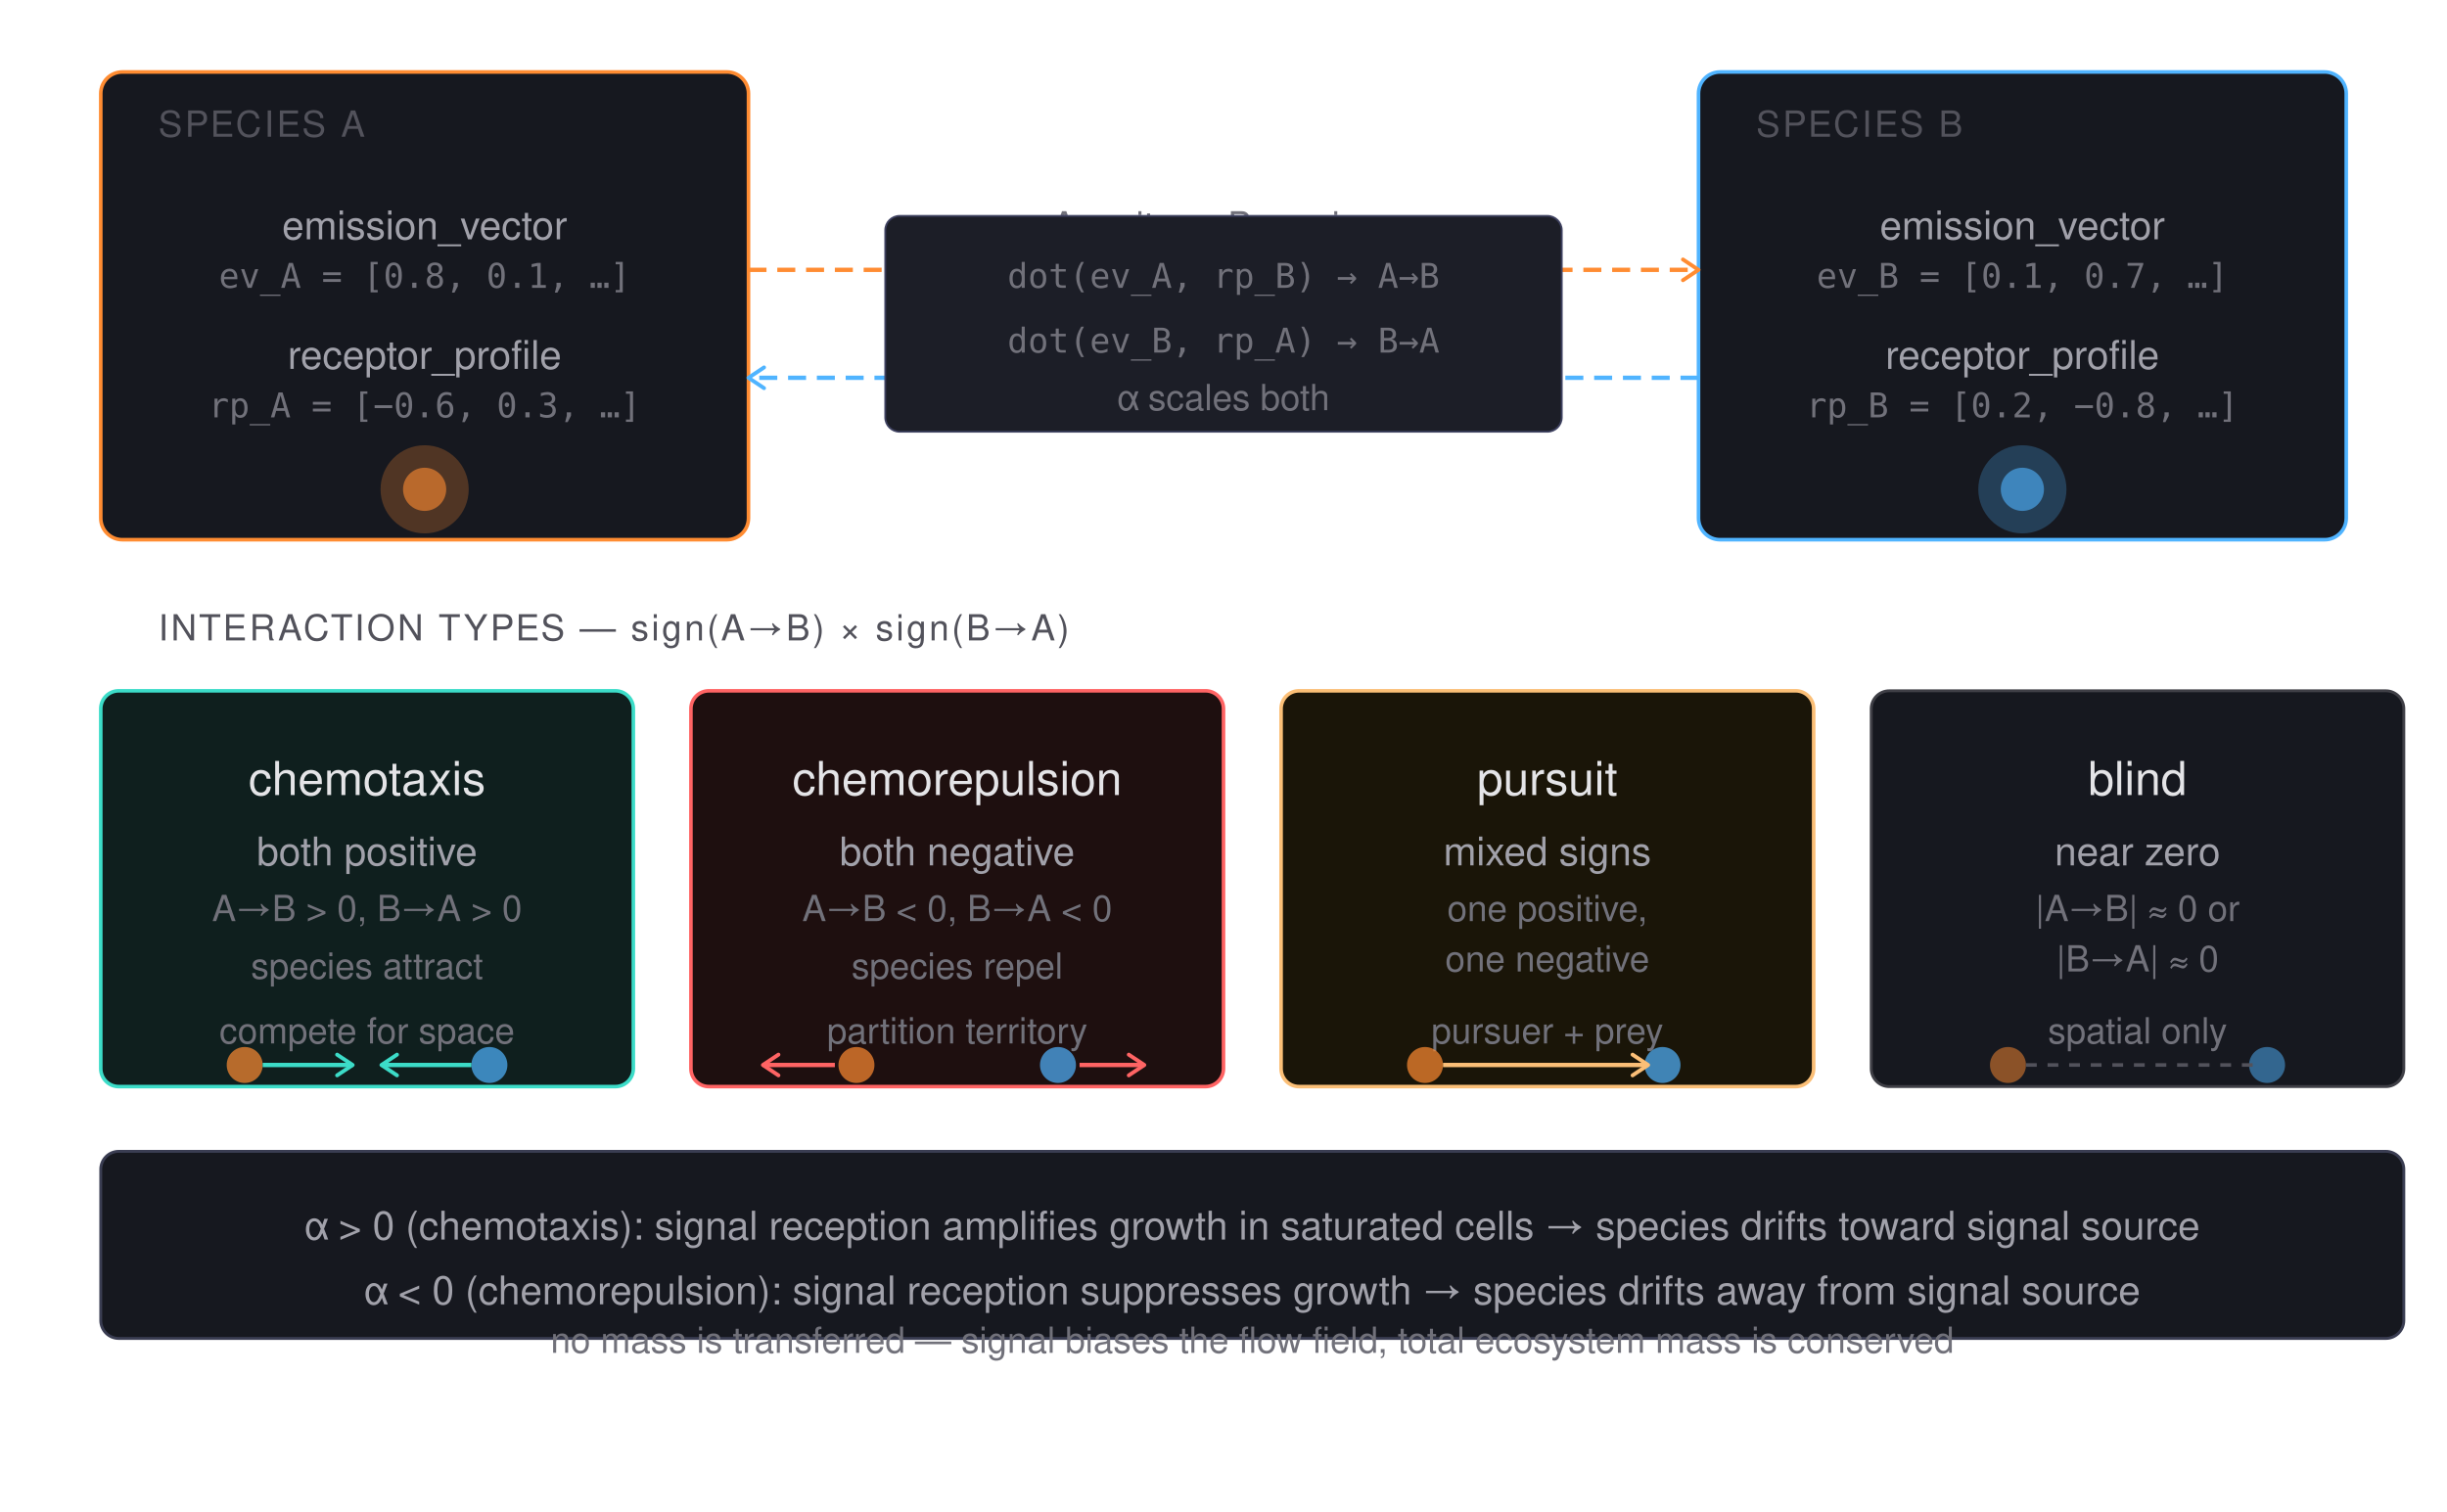
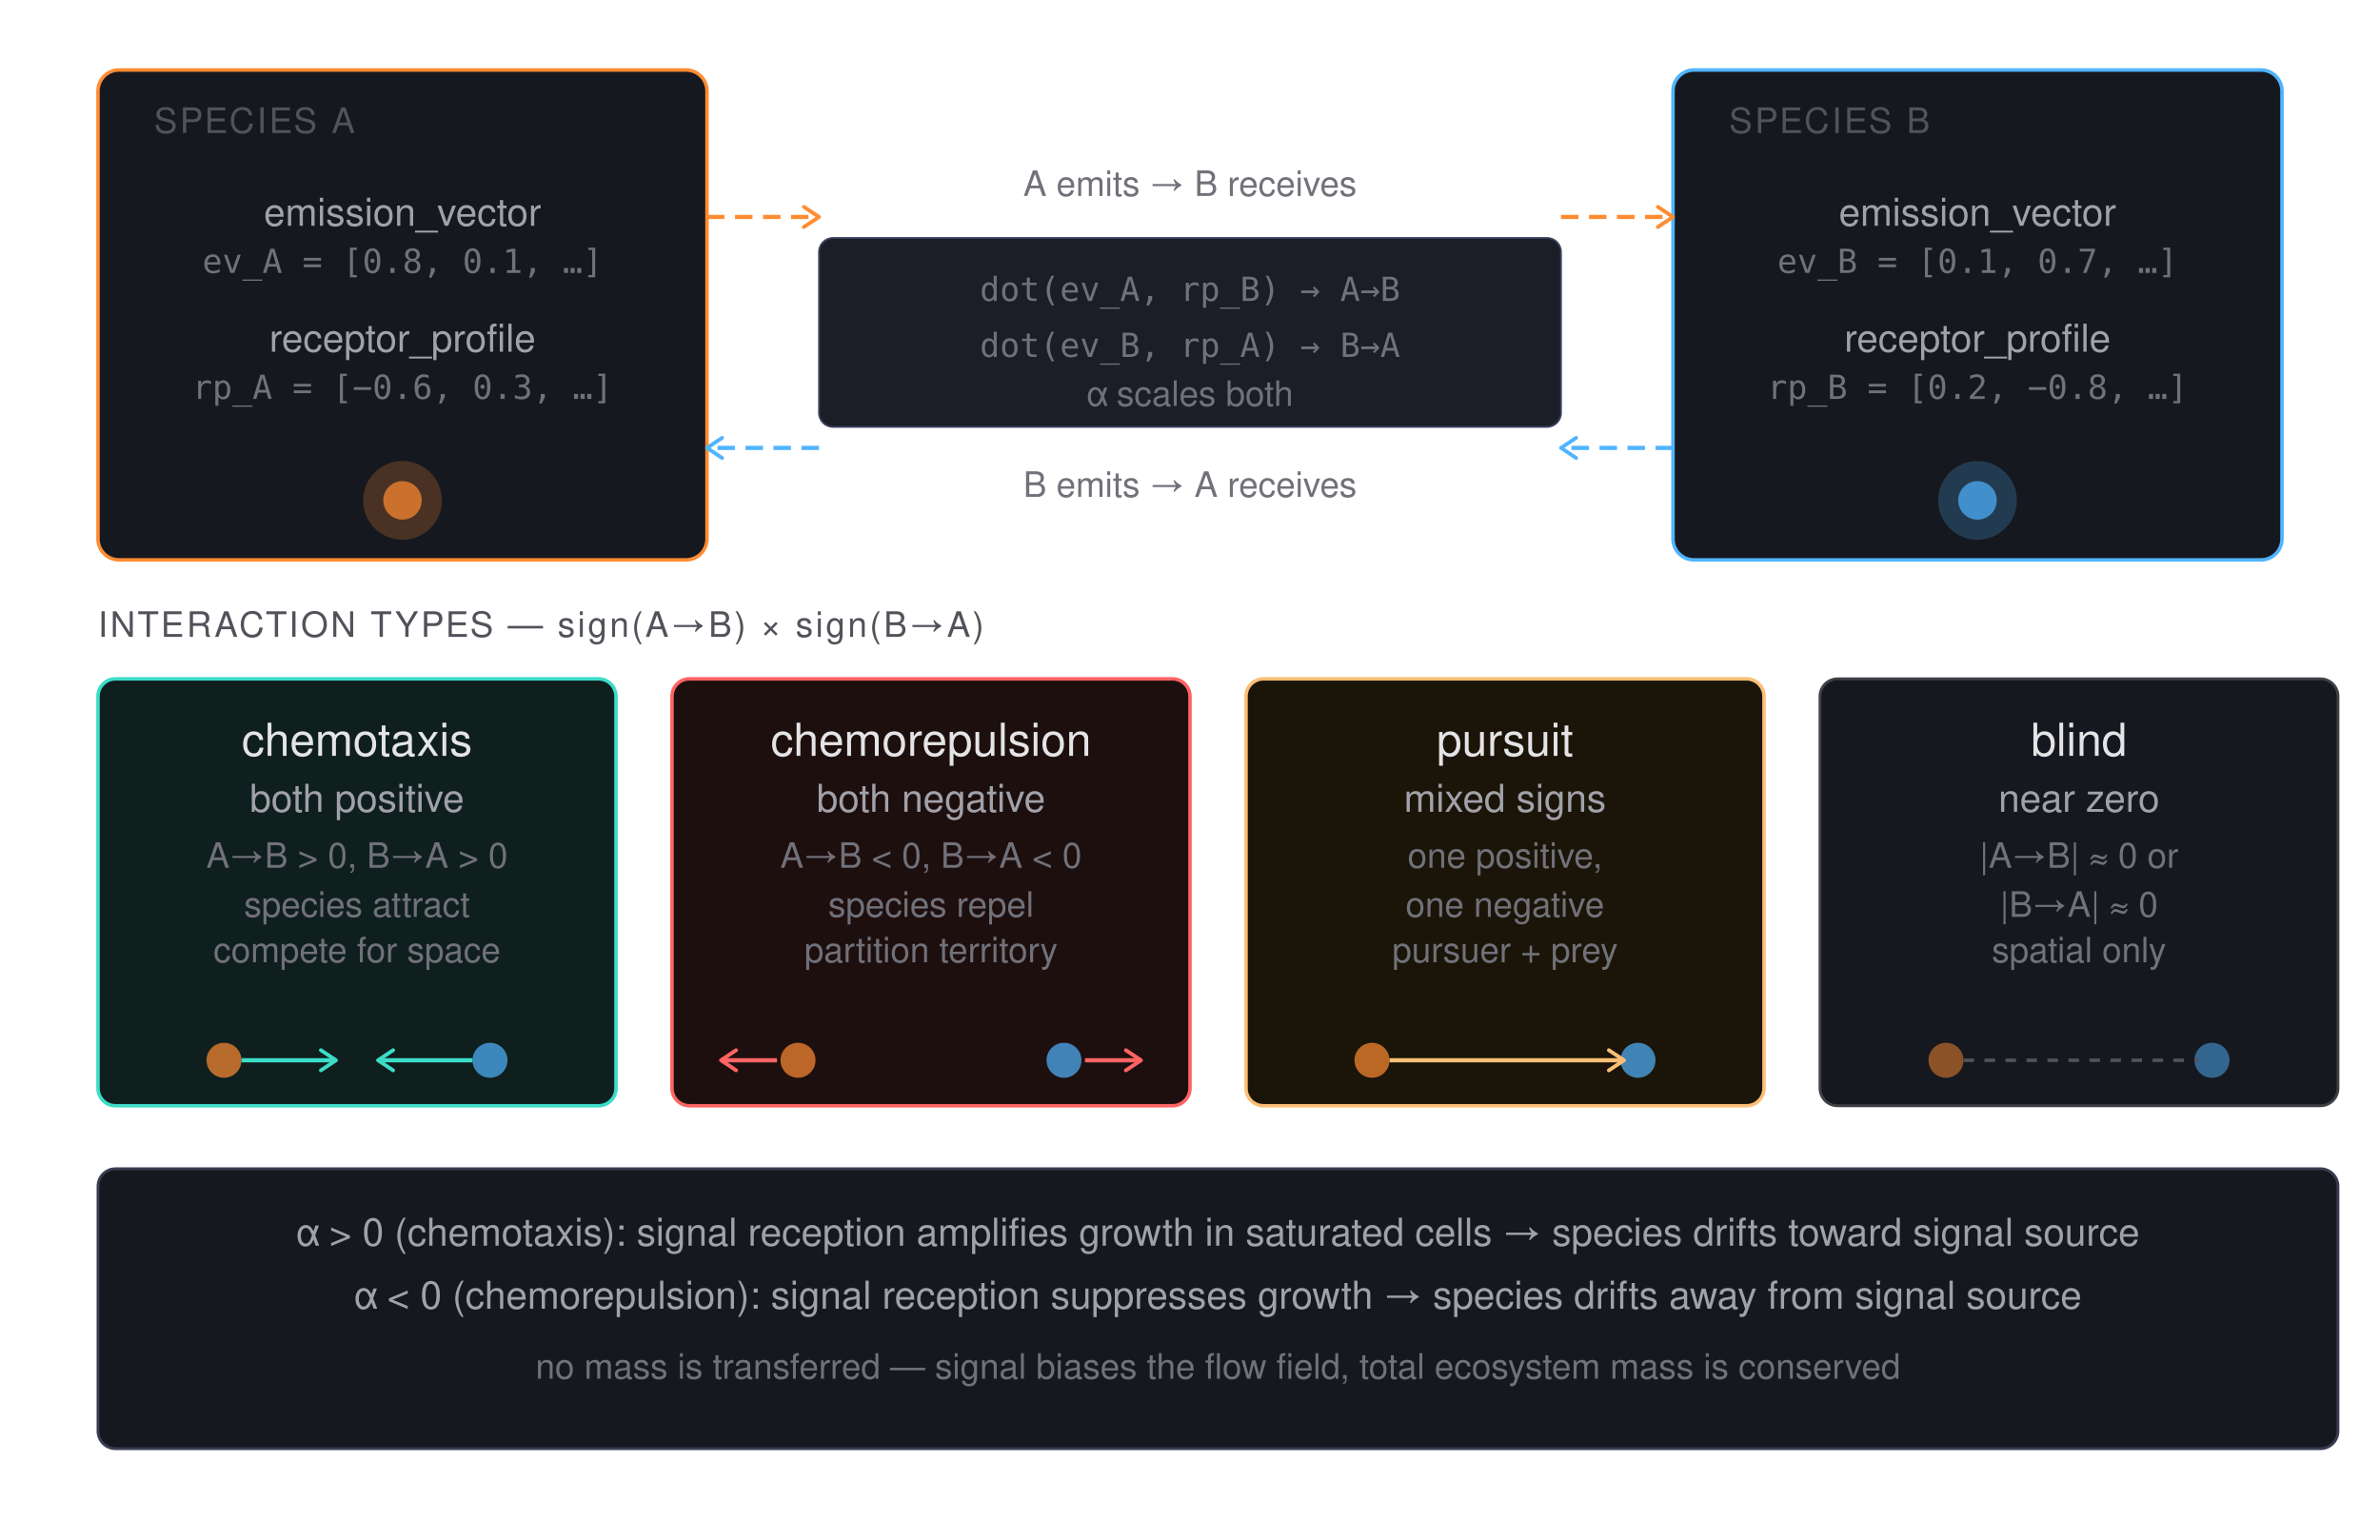
- <svg xmlns="http://www.w3.org/2000/svg" width="100%" viewBox="0 0 680 420" role="img">
+ <svg xmlns="http://www.w3.org/2000/svg" width="100%" viewBox="0 0 680 440" role="img">
  <defs>
    <marker id="arrow" viewBox="0 0 10 10" refX="8" refY="5" markerWidth="6" markerHeight="6" orient="auto-start-reverse">
      <path d="M2 1L8 5L2 9" fill="none" stroke="context-stroke" stroke-width="1.5" stroke-linecap="round" stroke-linejoin="round" />
    </marker>
    <style>
      text { font-family: -apple-system, BlinkMacSystemFont, "Segoe UI", Helvetica, Arial, sans-serif; }
      .th     { font-size: 13px; font-weight: 500; fill: #e4e4e7; }
      .ts     { font-size: 11px; font-weight: 400; fill: #a1a1aa; }
      .tsa    { font-size: 10px; font-weight: 400; fill: #71717a; }
      .tlabel { font-size: 10px; font-weight: 500; fill: #52525b; letter-spacing: 0.07em; }
      .mono   { font-size: 9.5px; font-family: "SF Mono","Fira Code",monospace; fill: #71717a; }
    </style>
  </defs>
-   <rect x="28" y="20" width="180" height="130" rx="6" fill="#16181f" stroke="#ff8c32" stroke-width="1" />
+   <rect x="28" y="20" width="174" height="140" rx="6" fill="#16181f" stroke="#ff8c32" stroke-width="1" />
  <text class="tlabel" x="44" y="38" fill="#ff8c32">SPECIES A</text>
-   <text class="ts" x="118" y="64" text-anchor="middle" dominant-baseline="central">emission_vector</text>
-   <text class="mono" x="118" y="80" text-anchor="middle">ev_A = [0.8, 0.1, …]</text>
-   <text class="ts" x="118" y="100" text-anchor="middle" dominant-baseline="central">receptor_profile</text>
-   <text class="mono" x="118" y="116" text-anchor="middle">rp_A = [−0.6, 0.3, …]</text>
-   <circle cx="118" cy="136" r="12" fill="#ff8c32" opacity="0.25" stroke="#ff8c32" stroke-width="0.5" />
-   <circle cx="118" cy="136" r="6" fill="#ff8c32" opacity="0.6" />
-   <rect x="472" y="20" width="180" height="130" rx="6" fill="#16181f" stroke="#50b4ff" stroke-width="1" />
-   <text class="tlabel" x="488" y="38" fill="#50b4ff">SPECIES B</text>
-   <text class="ts" x="562" y="64" text-anchor="middle" dominant-baseline="central">emission_vector</text>
-   <text class="mono" x="562" y="80" text-anchor="middle">ev_B = [0.1, 0.7, …]</text>
-   <text class="ts" x="562" y="100" text-anchor="middle" dominant-baseline="central">receptor_profile</text>
-   <text class="mono" x="562" y="116" text-anchor="middle">rp_B = [0.2, −0.8, …]</text>
-   <circle cx="562" cy="136" r="12" fill="#50b4ff" opacity="0.25" stroke="#50b4ff" stroke-width="0.5" />
-   <circle cx="562" cy="136" r="6" fill="#50b4ff" opacity="0.6" />
-   <path d="M208 75 L472 75" fill="none" stroke="#ff8c32" stroke-width="1.2" stroke-dasharray="5 3" marker-end="url(#arrow)" />
-   <text class="tsa" x="340" y="66" text-anchor="middle" fill="#ff8c32">A emits → B receives</text>
-   <path d="M472 105 L208 105" fill="none" stroke="#50b4ff" stroke-width="1.2" stroke-dasharray="5 3" marker-end="url(#arrow)" />
-   <text class="tsa" x="340" y="117" text-anchor="middle" fill="#50b4ff">B emits → A receives</text>
-   <rect x="246" y="60" width="188" height="60" rx="4" fill="#1c1e27" stroke="#3e4160" stroke-width="0.5" />
-   <text class="mono" x="340" y="80" text-anchor="middle" fill="#a1a1aa">dot(ev_A, rp_B) → A→B</text>
-   <text class="mono" x="340" y="98" text-anchor="middle" fill="#a1a1aa">dot(ev_B, rp_A) → B→A</text>
-   <text class="tsa" x="340" y="114" text-anchor="middle">α scales both</text>
-   <text class="tlabel" x="44" y="178">INTERACTION TYPES  —  sign(A→B) × sign(B→A)</text>
-   <rect x="28" y="192" width="148" height="110" rx="5" fill="#0f1f1e" stroke="#3cdcc8" stroke-width="1" />
-   <text class="th" x="102" y="218" text-anchor="middle" dominant-baseline="central" fill="#3cdcc8">chemotaxis</text>
-   <text class="ts" x="102" y="238" text-anchor="middle" dominant-baseline="central">both positive</text>
-   <text class="tsa" x="102" y="256" text-anchor="middle">A→B &gt; 0,  B→A &gt; 0</text>
-   <text class="tsa" x="102" y="272" text-anchor="middle">species attract</text>
-   <text class="tsa" x="102" y="290" text-anchor="middle">compete for space</text>
-   <circle cx="68" cy="296" r="5" fill="#ff8c32" opacity="0.7" />
-   <circle cx="136" cy="296" r="5" fill="#50b4ff" opacity="0.7" />
-   <path d="M73 296 L98 296" fill="none" stroke="#3cdcc8" stroke-width="1.2" marker-end="url(#arrow)" />
-   <path d="M131 296 L106 296" fill="none" stroke="#3cdcc8" stroke-width="1.2" marker-end="url(#arrow)" />
-   <rect x="192" y="192" width="148" height="110" rx="5" fill="#1e0f0f" stroke="#ff6464" stroke-width="1" />
-   <text class="th" x="266" y="218" text-anchor="middle" dominant-baseline="central" fill="#ff6464">chemorepulsion</text>
-   <text class="ts" x="266" y="238" text-anchor="middle" dominant-baseline="central">both negative</text>
-   <text class="tsa" x="266" y="256" text-anchor="middle">A→B &lt; 0,  B→A &lt; 0</text>
-   <text class="tsa" x="266" y="272" text-anchor="middle">species repel</text>
-   <text class="tsa" x="266" y="290" text-anchor="middle">partition territory</text>
-   <circle cx="238" cy="296" r="5" fill="#ff8c32" opacity="0.7" />
-   <circle cx="294" cy="296" r="5" fill="#50b4ff" opacity="0.7" />
-   <path d="M232 296 L212 296" fill="none" stroke="#ff6464" stroke-width="1.2" marker-end="url(#arrow)" />
-   <path d="M300 296 L318 296" fill="none" stroke="#ff6464" stroke-width="1.2" marker-end="url(#arrow)" />
-   <rect x="356" y="192" width="148" height="110" rx="5" fill="#1a1508" stroke="#fbbf77" stroke-width="1" />
-   <text class="th" x="430" y="218" text-anchor="middle" dominant-baseline="central" fill="#fbbf77">pursuit</text>
-   <text class="ts" x="430" y="238" text-anchor="middle" dominant-baseline="central">mixed signs</text>
-   <text class="tsa" x="430" y="256" text-anchor="middle">one positive,</text>
-   <text class="tsa" x="430" y="270" text-anchor="middle">one negative</text>
-   <text class="tsa" x="430" y="290" text-anchor="middle">pursuer + prey</text>
-   <circle cx="396" cy="296" r="5" fill="#ff8c32" opacity="0.7" />
-   <circle cx="462" cy="296" r="5" fill="#50b4ff" opacity="0.7" />
-   <path d="M401 296 L458 296" fill="none" stroke="#fbbf77" stroke-width="1.2" marker-end="url(#arrow)" />
-   <rect x="520" y="192" width="148" height="110" rx="5" fill="#16181f" stroke="#3f3f46" stroke-width="0.8" />
-   <text class="th" x="594" y="218" text-anchor="middle" dominant-baseline="central">blind</text>
-   <text class="ts" x="594" y="238" text-anchor="middle" dominant-baseline="central">near zero</text>
-   <text class="tsa" x="594" y="256" text-anchor="middle">|A→B| ≈ 0  or</text>
-   <text class="tsa" x="594" y="270" text-anchor="middle">|B→A| ≈ 0</text>
-   <text class="tsa" x="594" y="290" text-anchor="middle">spatial only</text>
-   <circle cx="558" cy="296" r="5" fill="#ff8c32" opacity="0.5" />
-   <circle cx="630" cy="296" r="5" fill="#50b4ff" opacity="0.5" />
-   <line x1="563" y1="296" x2="626" y2="296" stroke="#52525b" stroke-width="1" stroke-dasharray="3 3" />
-   <rect x="28" y="320" width="640" height="52" rx="5" fill="#16181f" stroke="#3a3d52" stroke-width="0.8" />
-   <text class="ts" x="348" y="342" text-anchor="middle" dominant-baseline="central">α &gt; 0 (chemotaxis): signal reception amplifies growth in saturated cells → species drifts toward signal source</text>
-   <text class="ts" x="348" y="360" text-anchor="middle" dominant-baseline="central">α &lt; 0 (chemorepulsion): signal reception suppresses growth → species drifts away from signal source</text>
-   <text class="tsa" x="348" y="376" text-anchor="middle">no mass is transferred — signal biases the flow field, total ecosystem mass is conserved</text>
+   <text class="ts" x="115" y="62" text-anchor="middle" dominant-baseline="central">emission_vector</text>
+   <text class="mono" x="115" y="78" text-anchor="middle">ev_A = [0.8, 0.1, …]</text>
+   <text class="ts" x="115" y="98" text-anchor="middle" dominant-baseline="central">receptor_profile</text>
+   <text class="mono" x="115" y="114" text-anchor="middle">rp_A = [−0.6, 0.3, …]</text>
+   <circle cx="115" cy="143" r="11" fill="#ff8c32" opacity="0.22" stroke="#ff8c32" stroke-width="0.5" />
+   <circle cx="115" cy="143" r="5.5" fill="#ff8c32" opacity="0.7" />
+   <rect x="478" y="20" width="174" height="140" rx="6" fill="#16181f" stroke="#50b4ff" stroke-width="1" />
+   <text class="tlabel" x="494" y="38" fill="#50b4ff">SPECIES B</text>
+   <text class="ts" x="565" y="62" text-anchor="middle" dominant-baseline="central">emission_vector</text>
+   <text class="mono" x="565" y="78" text-anchor="middle">ev_B = [0.1, 0.7, …]</text>
+   <text class="ts" x="565" y="98" text-anchor="middle" dominant-baseline="central">receptor_profile</text>
+   <text class="mono" x="565" y="114" text-anchor="middle">rp_B = [0.2, −0.8, …]</text>
+   <circle cx="565" cy="143" r="11" fill="#50b4ff" opacity="0.22" stroke="#50b4ff" stroke-width="0.5" />
+   <circle cx="565" cy="143" r="5.5" fill="#50b4ff" opacity="0.7" />
+   <rect x="234" y="68" width="212" height="54" rx="4" fill="#1c1e27" stroke="#3e4160" stroke-width="0.5" />
+   <text class="mono" x="340" y="86" text-anchor="middle" fill="#a1a1aa">dot(ev_A, rp_B) → A→B</text>
+   <text class="mono" x="340" y="102" text-anchor="middle" fill="#a1a1aa">dot(ev_B, rp_A) → B→A</text>
+   <text class="tsa" x="340" y="116" text-anchor="middle">α scales both</text>
+   <path d="M202 62 L234 62" fill="none" stroke="#ff8c32" stroke-width="1.2" stroke-dasharray="5 3" marker-end="url(#arrow)" />
+   <path d="M446 62 L478 62" fill="none" stroke="#ff8c32" stroke-width="1.2" stroke-dasharray="5 3" marker-end="url(#arrow)" />
+   <text class="tsa" x="340" y="56" text-anchor="middle" fill="#ff8c32">A emits → B receives</text>
+   <path d="M478 128 L446 128" fill="none" stroke="#50b4ff" stroke-width="1.2" stroke-dasharray="5 3" marker-end="url(#arrow)" />
+   <path d="M234 128 L202 128" fill="none" stroke="#50b4ff" stroke-width="1.2" stroke-dasharray="5 3" marker-end="url(#arrow)" />
+   <text class="tsa" x="340" y="142" text-anchor="middle" fill="#50b4ff">B emits → A receives</text>
+   <text class="tlabel" x="28" y="182">INTERACTION TYPES  —  sign(A→B) × sign(B→A)</text>
+   <rect x="28" y="194" width="148" height="122" rx="5" fill="#0f1f1e" stroke="#3cdcc8" stroke-width="1" />
+   <text class="th" x="102" y="216" text-anchor="middle" fill="#3cdcc8">chemotaxis</text>
+   <text class="ts" x="102" y="232" text-anchor="middle">both positive</text>
+   <text class="tsa" x="102" y="248" text-anchor="middle">A→B &gt; 0,  B→A &gt; 0</text>
+   <text class="tsa" x="102" y="262" text-anchor="middle">species attract</text>
+   <text class="tsa" x="102" y="275" text-anchor="middle">compete for space</text>
+   <circle cx="64" cy="303" r="5" fill="#ff8c32" opacity="0.7" />
+   <circle cx="140" cy="303" r="5" fill="#50b4ff" opacity="0.7" />
+   <path d="M69 303 L96 303" fill="none" stroke="#3cdcc8" stroke-width="1.2" marker-end="url(#arrow)" />
+   <path d="M135 303 L108 303" fill="none" stroke="#3cdcc8" stroke-width="1.2" marker-end="url(#arrow)" />
+   <rect x="192" y="194" width="148" height="122" rx="5" fill="#1e0f0f" stroke="#ff6464" stroke-width="1" />
+   <text class="th" x="266" y="216" text-anchor="middle" fill="#ff6464">chemorepulsion</text>
+   <text class="ts" x="266" y="232" text-anchor="middle">both negative</text>
+   <text class="tsa" x="266" y="248" text-anchor="middle">A→B &lt; 0,  B→A &lt; 0</text>
+   <text class="tsa" x="266" y="262" text-anchor="middle">species repel</text>
+   <text class="tsa" x="266" y="275" text-anchor="middle">partition territory</text>
+   <circle cx="228" cy="303" r="5" fill="#ff8c32" opacity="0.7" />
+   <circle cx="304" cy="303" r="5" fill="#50b4ff" opacity="0.7" />
+   <path d="M222 303 L206 303" fill="none" stroke="#ff6464" stroke-width="1.2" marker-end="url(#arrow)" />
+   <path d="M310 303 L326 303" fill="none" stroke="#ff6464" stroke-width="1.2" marker-end="url(#arrow)" />
+   <rect x="356" y="194" width="148" height="122" rx="5" fill="#1a1508" stroke="#fbbf77" stroke-width="1" />
+   <text class="th" x="430" y="216" text-anchor="middle" fill="#fbbf77">pursuit</text>
+   <text class="ts" x="430" y="232" text-anchor="middle">mixed signs</text>
+   <text class="tsa" x="430" y="248" text-anchor="middle">one positive,</text>
+   <text class="tsa" x="430" y="262" text-anchor="middle">one negative</text>
+   <text class="tsa" x="430" y="275" text-anchor="middle">pursuer + prey</text>
+   <circle cx="392" cy="303" r="5" fill="#ff8c32" opacity="0.7" />
+   <circle cx="468" cy="303" r="5" fill="#50b4ff" opacity="0.7" />
+   <path d="M397 303 L464 303" fill="none" stroke="#fbbf77" stroke-width="1.2" marker-end="url(#arrow)" />
+   <rect x="520" y="194" width="148" height="122" rx="5" fill="#16181f" stroke="#3f3f46" stroke-width="0.8" />
+   <text class="th" x="594" y="216" text-anchor="middle">blind</text>
+   <text class="ts" x="594" y="232" text-anchor="middle">near zero</text>
+   <text class="tsa" x="594" y="248" text-anchor="middle">|A→B| ≈ 0  or</text>
+   <text class="tsa" x="594" y="262" text-anchor="middle">|B→A| ≈ 0</text>
+   <text class="tsa" x="594" y="275" text-anchor="middle">spatial only</text>
+   <circle cx="556" cy="303" r="5" fill="#ff8c32" opacity="0.5" />
+   <circle cx="632" cy="303" r="5" fill="#50b4ff" opacity="0.5" />
+   <line x1="561" y1="303" x2="628" y2="303" stroke="#52525b" stroke-width="1" stroke-dasharray="3 3" />
+   <rect x="28" y="334" width="640" height="80" rx="5" fill="#16181f" stroke="#3a3d52" stroke-width="0.8" />
+   <text class="ts" x="348" y="356" text-anchor="middle">α &gt; 0 (chemotaxis): signal reception amplifies growth in saturated cells → species drifts toward signal source</text>
+   <text class="ts" x="348" y="374" text-anchor="middle">α &lt; 0 (chemorepulsion): signal reception suppresses growth → species drifts away from signal source</text>
+   <text class="tsa" x="348" y="394" text-anchor="middle">no mass is transferred — signal biases the flow field, total ecosystem mass is conserved</text>
</svg>
